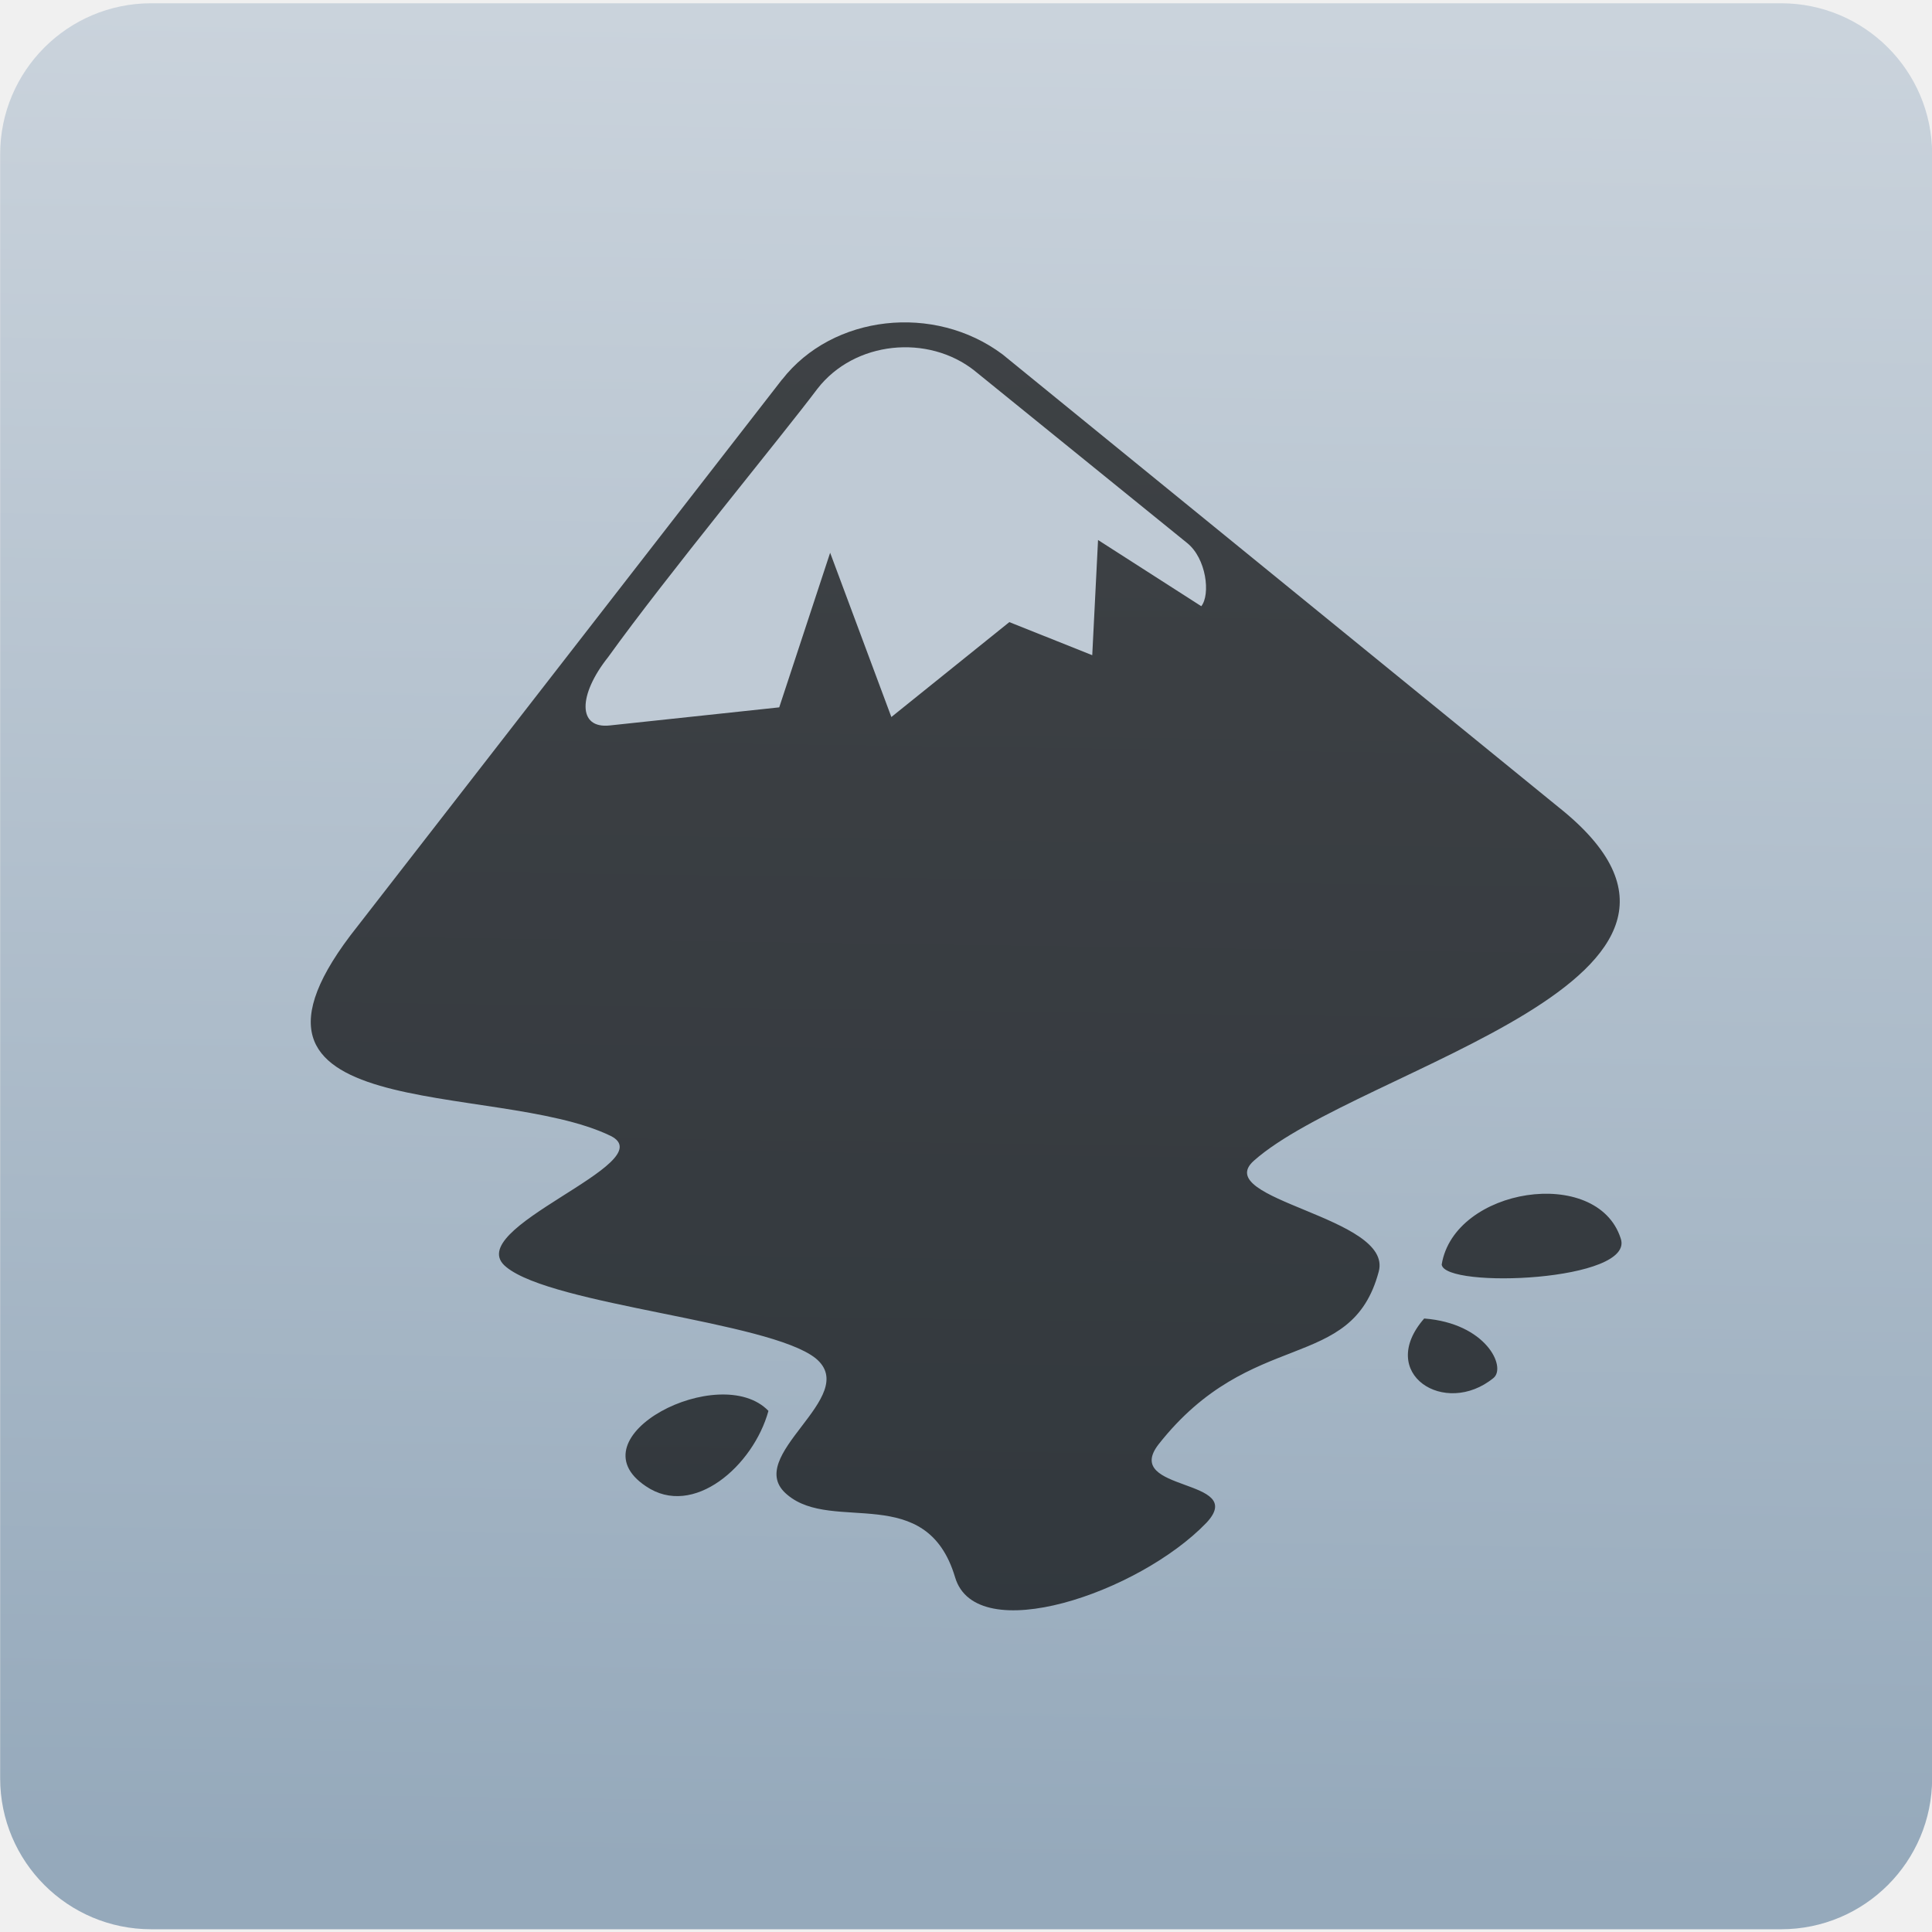
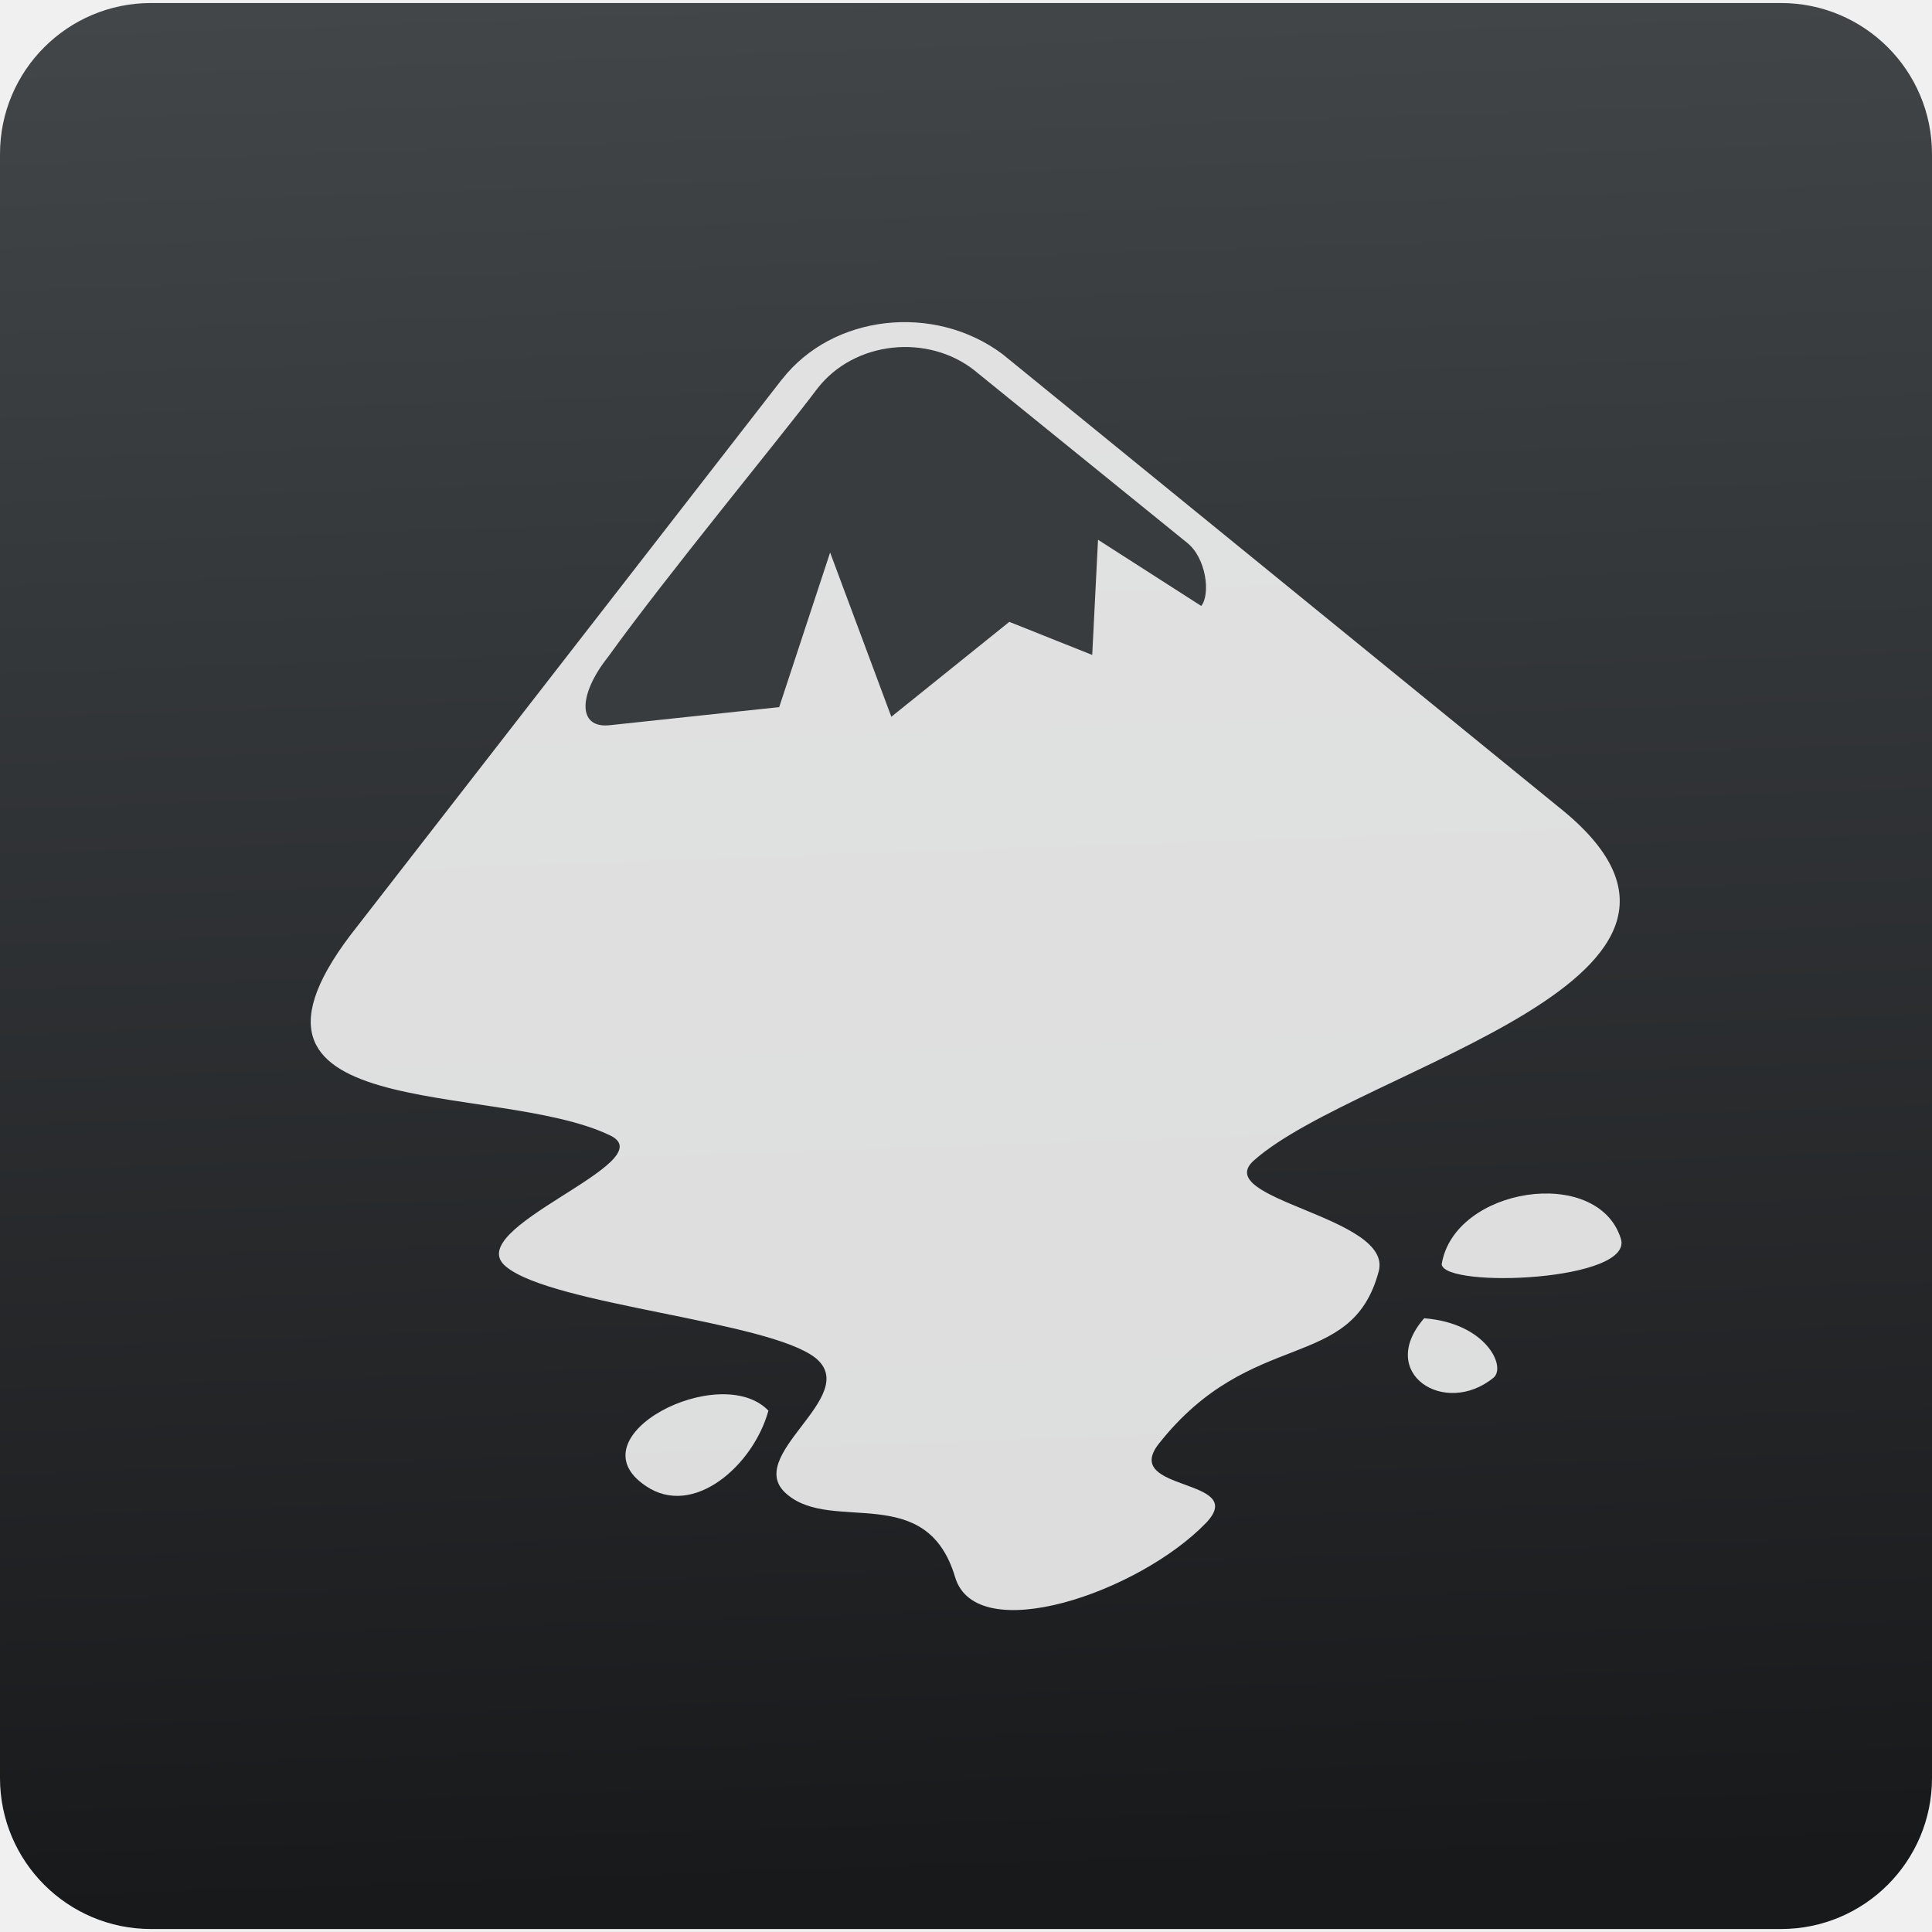
<svg xmlns="http://www.w3.org/2000/svg" viewBox="0 0 48 48">
  <defs>
-     <linearGradient gradientTransform="matrix(.43355 0 0 .43481 83.78-97.62)" gradientUnits="userSpaceOnUse" y2="154.58" x2="-111.09" y1="260.25" x1="-112.53" id="0">
-       <stop stop-color="#95a9bb" />
-       <stop offset="1" stop-color="#cad3dc" />
+     <linearGradient id="0" x1="-56.14" y1="45.763" x2="-57.763" y2="-1.424" gradientUnits="userSpaceOnUse">
+       <stop stop-color="#18191b" />
+       <stop offset="1" stop-color="#424649" />
    </linearGradient>
  </defs>
-   <g transform="matrix(.99999 0 0 .99999-13.371 30.882)" enable-background="new">
-     <rect y="-30.801" x="13.375" height="47.851" width="48" fill="url(#0)" rx="3.752" />
-     <path d="m32.802-21.455l-10.546 13.583c-4.01 5.03 3.398 3.809 6.287 5.211 1.338.669-3.787 2.309-2.593 3.259 1.165.953 6.522 1.341 7.684 2.265 1.165.953-1.865 2.442-.699 3.395 1.136.956 3.455-.335 4.166 2.049.523 1.76 4.564.39 6.244-1.356 1.047-1.117-2.111-.757-1.19-1.948 2.308-2.933 4.791-1.748 5.47-4.29.373-1.363-4.195-1.782-3.102-2.757 2.612-2.322 12.928-4.523 7.57-8.784l-13.813-11.249c-1.701-1.273-4.221-.986-5.476.623m16.386 21.989c.069.608 4.832.418 4.446-.653-.588-1.811-4.135-1.26-4.446.653m-19.772 5.508c1.178.805 2.672-.51 3.045-1.872-1.198-1.243-4.887.644-3.045 1.872m19.337-4.167c-1.194 1.368.515 2.465 1.724 1.476.321-.271-.184-1.358-1.724-1.476" fill-opacity=".677" />
-     <path d="m37.592-21.665l5.27 4.271c.484.385.586 1.283.355 1.573l-2.565-1.645-.144 2.862-2.06-.822-2.931 2.358-1.521-4.081-1.265 3.841-4.205.449c-.811.092-.791-.761-.046-1.697 1.444-2.01 4.307-5.478 5.199-6.666.921-1.19 2.75-1.369 3.912-.445" fill="#bfcad5" />
+   <g transform="translate(81.56 1.017)">
+     <rect rx="3.752" width="48" height="47.851" x="-81.56" y="-.942" fill="url(#0)" />
+     <path d="m-62.13 8.404l-10.546 13.583c-4.01 5.03 3.398 3.809 6.287 5.211 1.338.669-3.787 2.309-2.593 3.259 1.165.953 6.522 1.341 7.684 2.265 1.165.953-1.865 2.442-.699 3.395 1.136.956 3.455-.335 4.166 2.049.523 1.76 4.564.39 6.244-1.356 1.047-1.117-2.111-.757-1.19-1.948 2.308-2.933 4.791-1.748 5.47-4.29.373-1.363-4.195-1.782-3.102-2.757 2.612-2.322 12.928-4.523 7.57-8.784l-13.813-11.249c-1.701-1.273-4.221-.986-5.476.623m16.386 21.989c.069.608 4.832.418 4.446-.653-.588-1.811-4.135-1.26-4.446.653m-19.772 5.508c1.178.805 2.672-.51 3.045-1.872-1.198-1.243-4.887.644-3.045 1.872m19.337-4.167c-1.194 1.368.515 2.465 1.724 1.476.321-.271-.184-1.358-1.724-1.476" fill="#fff" fill-opacity=".847" />
+     <path d="m-57.34 8.194l5.27 4.271c.484.385.586 1.283.355 1.573l-2.565-1.645-.144 2.862-2.06-.822-2.931 2.358-1.521-4.081-1.265 3.841-4.205.449c-.811.092-.791-.761-.046-1.697 1.444-2.01 4.307-5.478 5.199-6.666.921-1.19 2.75-1.369 3.912-.445" fill="#383c3e" />
  </g>
</svg>
